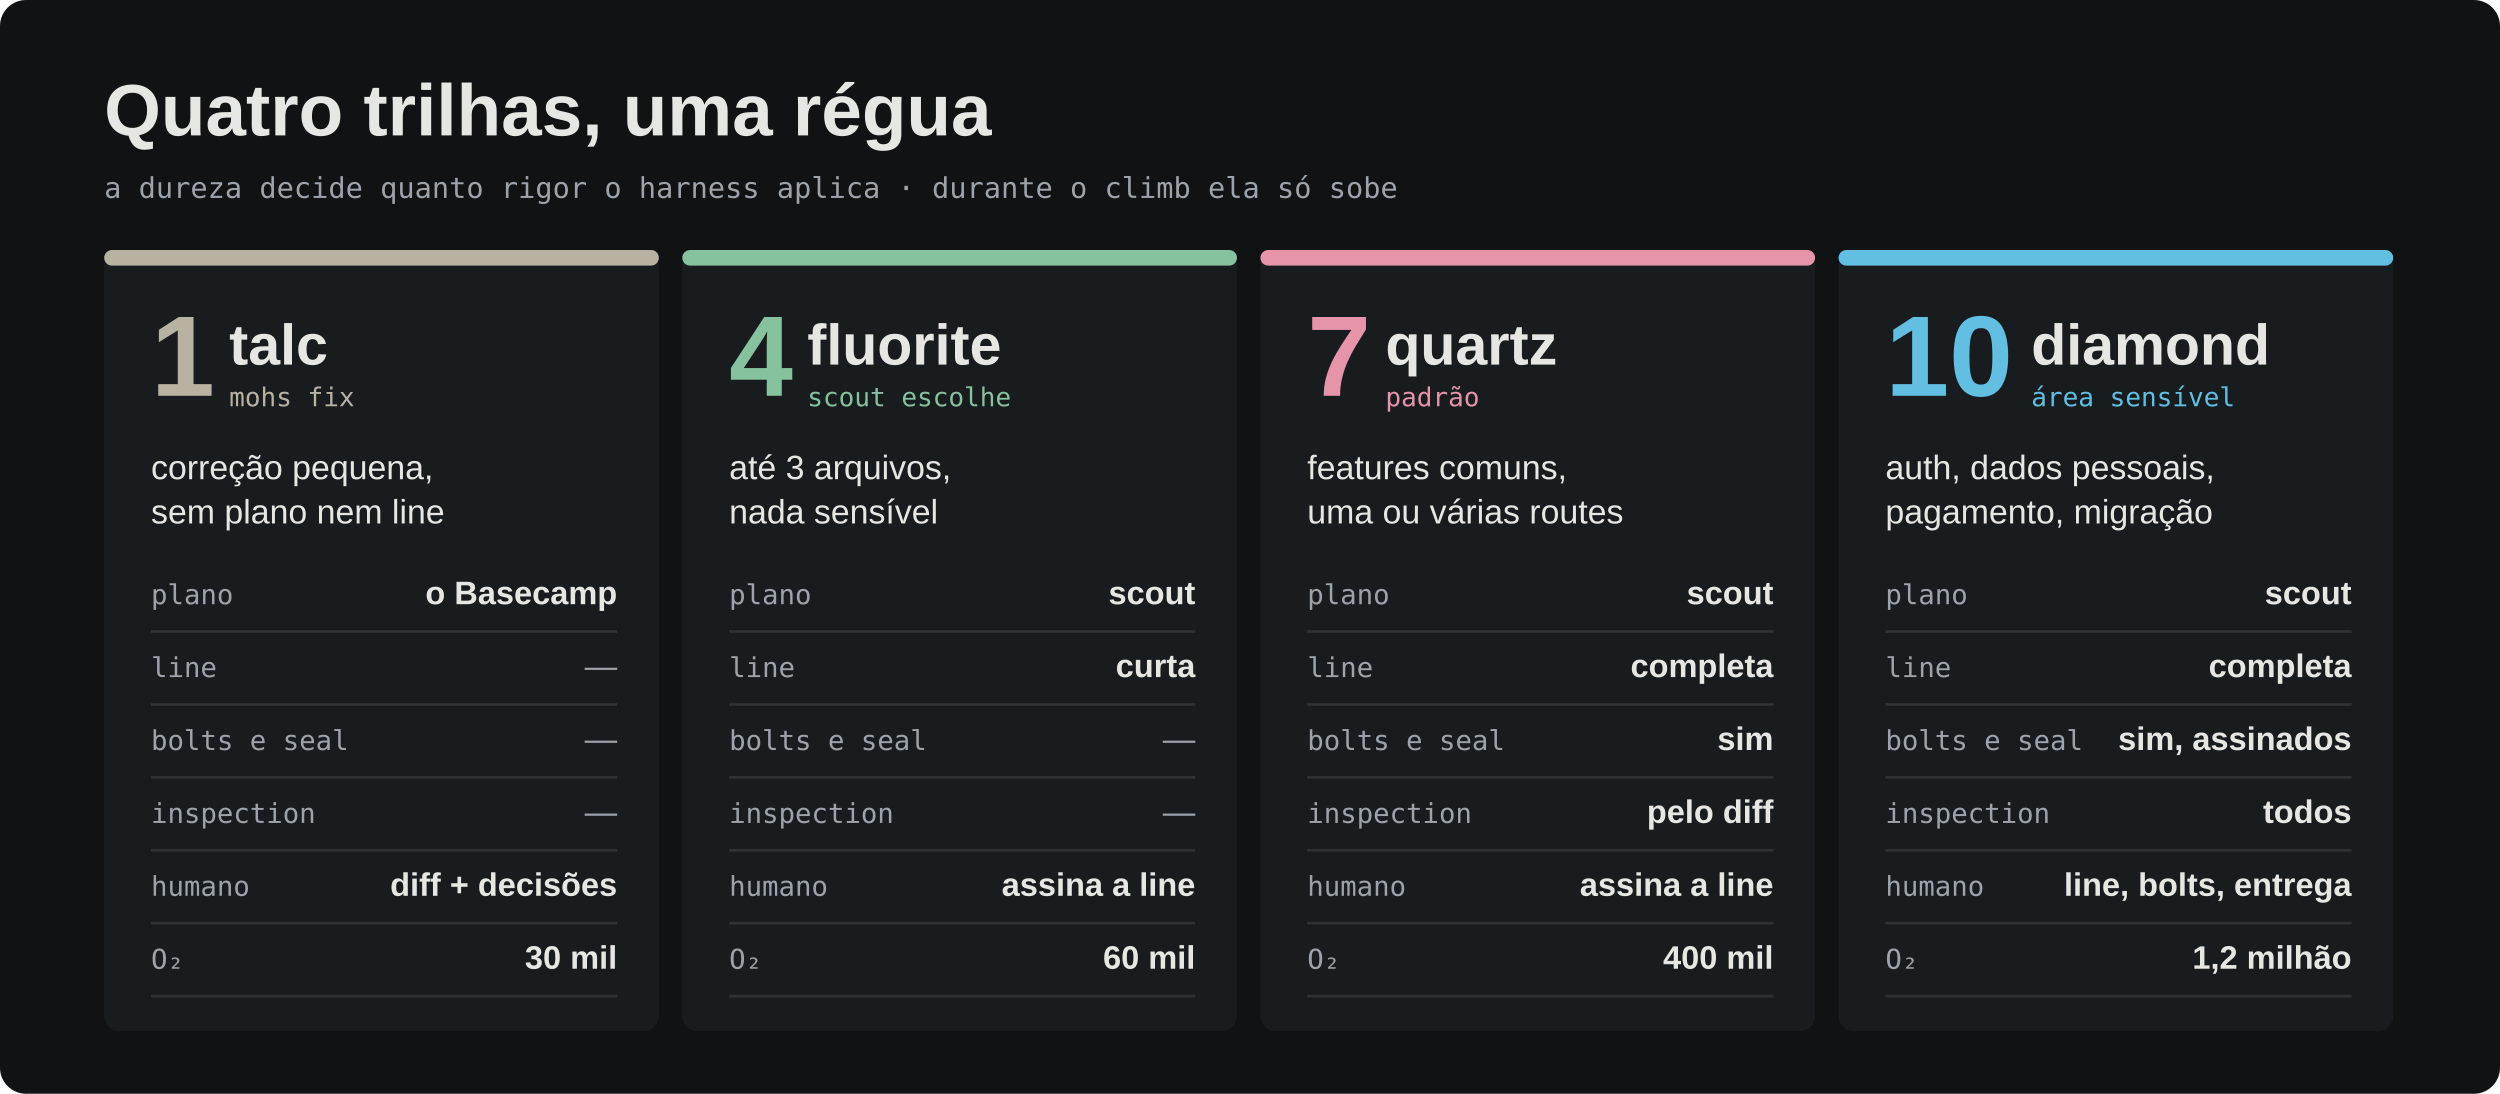
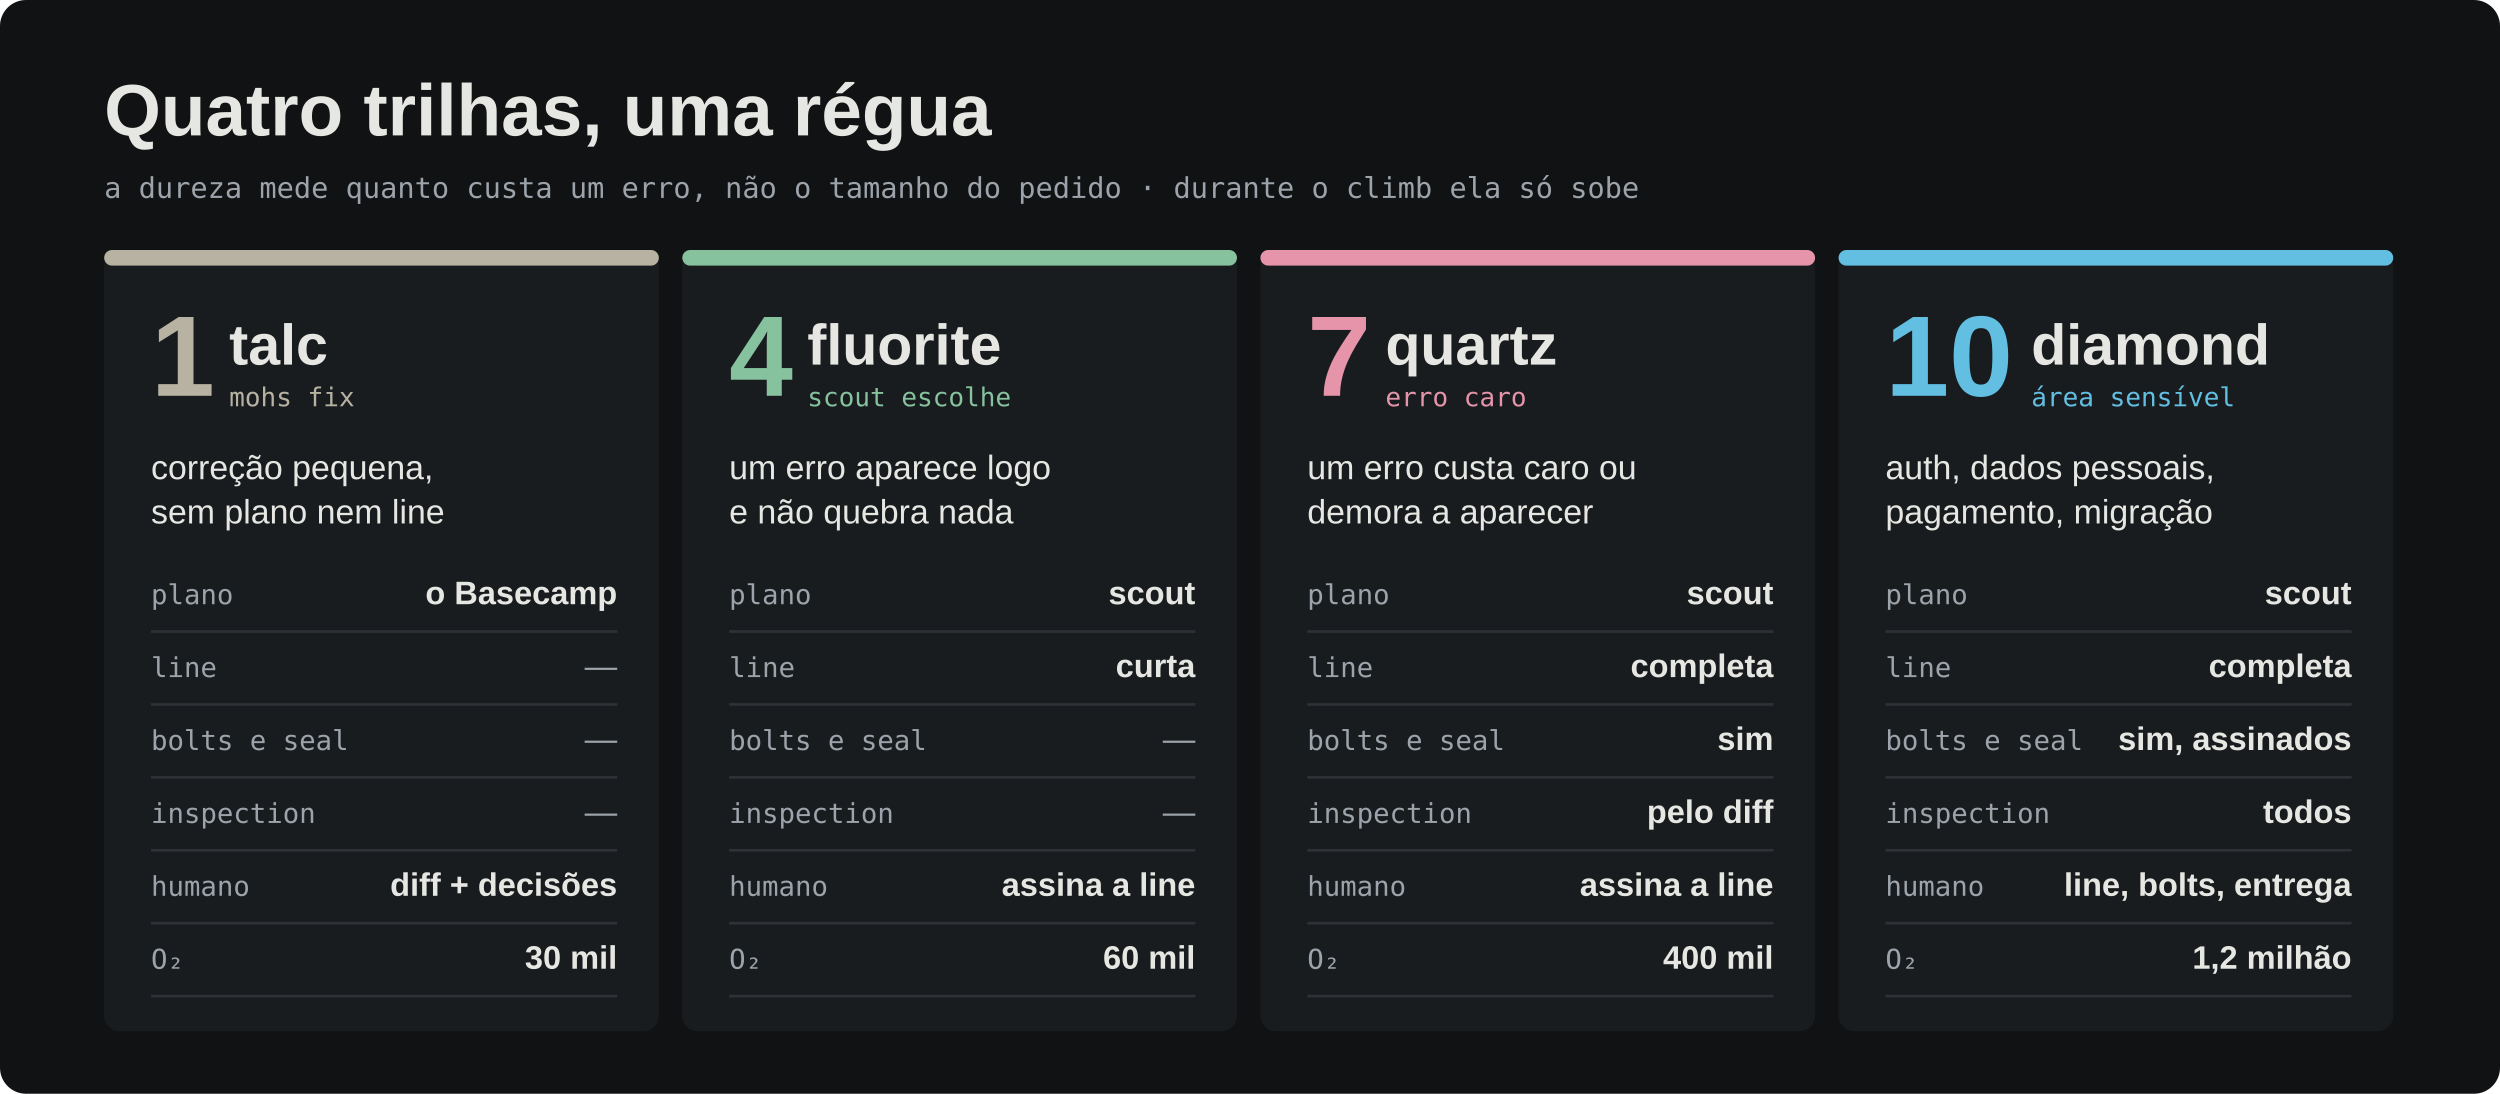
<svg xmlns="http://www.w3.org/2000/svg" viewBox="0 0 960 420" width="960" height="420" role="img" aria-label="Quatro trilhas na escala de Mohs: talc 1, fluorite 4, quartz 7 e diamond 10, cada uma com mais cerimônia e mais prova">
  <rect width="960" height="420" rx="10" fill="#101214" />
  <text x="40" y="52" font-family="Archivo, 'Arial Narrow', 'Helvetica Neue', Arial, sans-serif" font-size="28" font-weight="800" fill="#E6E7E2">Quatro trilhas, uma régua</text>
-   <text x="40" y="76" font-family="'Martian Mono', ui-monospace, SFMono-Regular, Menlo, Consolas, monospace" font-size="11" fill="#9CA3AA">a dureza decide quanto rigor o harness aplica · durante o climb ela só sobe</text>
+   <text x="40" y="76" font-family="'Martian Mono', ui-monospace, SFMono-Regular, Menlo, Consolas, monospace" font-size="11" fill="#9CA3AA">a dureza mede quanto custa um erro, não o tamanho do pedido · durante o climb ela só sobe</text>
  <rect x="40" y="96" width="213" height="300" rx="6" fill="#191C1F" />
  <rect x="40" y="96" width="213" height="6" rx="3" fill="#B8B2A3" />
  <text x="58" y="152" font-family="Archivo, 'Arial Narrow', 'Helvetica Neue', Arial, sans-serif" font-size="44" font-weight="900" fill="#B8B2A3">1</text>
  <text x="88" y="140" font-family="Archivo, 'Arial Narrow', 'Helvetica Neue', Arial, sans-serif" font-size="22" font-weight="800" fill="#E6E7E2">talc</text>
  <text x="88" y="156" font-family="'Martian Mono', ui-monospace, SFMono-Regular, Menlo, Consolas, monospace" font-size="10" fill="#B8B2A3">mohs fix</text>
  <text x="58" y="184" font-family="'IBM Plex Sans', 'Helvetica Neue', Arial, sans-serif" font-size="13" fill="#E6E7E2">correção pequena,</text>
  <text x="58" y="201" font-family="'IBM Plex Sans', 'Helvetica Neue', Arial, sans-serif" font-size="13" fill="#E6E7E2">sem plano nem line</text>
  <text x="58" y="232" font-family="'Martian Mono', ui-monospace, SFMono-Regular, Menlo, Consolas, monospace" font-size="10.5" fill="#9CA3AA">plano</text>
  <text x="237" y="232" text-anchor="end" font-family="'IBM Plex Sans', 'Helvetica Neue', Arial, sans-serif" font-size="12.5" font-weight="600" fill="#E6E7E2">o Basecamp</text>
  <rect x="58" y="242" width="179" height="1" fill="#2E3237" />
  <text x="58" y="260" font-family="'Martian Mono', ui-monospace, SFMono-Regular, Menlo, Consolas, monospace" font-size="10.5" fill="#9CA3AA">line</text>
  <text x="237" y="260" text-anchor="end" font-family="'IBM Plex Sans', 'Helvetica Neue', Arial, sans-serif" font-size="12.5" font-weight="400" fill="#9CA3AA">—</text>
  <rect x="58" y="270" width="179" height="1" fill="#2E3237" />
  <text x="58" y="288" font-family="'Martian Mono', ui-monospace, SFMono-Regular, Menlo, Consolas, monospace" font-size="10.5" fill="#9CA3AA">bolts e seal</text>
  <text x="237" y="288" text-anchor="end" font-family="'IBM Plex Sans', 'Helvetica Neue', Arial, sans-serif" font-size="12.5" font-weight="400" fill="#9CA3AA">—</text>
  <rect x="58" y="298" width="179" height="1" fill="#2E3237" />
  <text x="58" y="316" font-family="'Martian Mono', ui-monospace, SFMono-Regular, Menlo, Consolas, monospace" font-size="10.5" fill="#9CA3AA">inspection</text>
  <text x="237" y="316" text-anchor="end" font-family="'IBM Plex Sans', 'Helvetica Neue', Arial, sans-serif" font-size="12.5" font-weight="400" fill="#9CA3AA">—</text>
  <rect x="58" y="326" width="179" height="1" fill="#2E3237" />
  <text x="58" y="344" font-family="'Martian Mono', ui-monospace, SFMono-Regular, Menlo, Consolas, monospace" font-size="10.5" fill="#9CA3AA">humano</text>
  <text x="237" y="344" text-anchor="end" font-family="'IBM Plex Sans', 'Helvetica Neue', Arial, sans-serif" font-size="12.5" font-weight="600" fill="#E6E7E2">diff + decisões</text>
  <rect x="58" y="354" width="179" height="1" fill="#2E3237" />
  <text x="58" y="372" font-family="'Martian Mono', ui-monospace, SFMono-Regular, Menlo, Consolas, monospace" font-size="10.5" fill="#9CA3AA">O₂</text>
  <text x="237" y="372" text-anchor="end" font-family="'IBM Plex Sans', 'Helvetica Neue', Arial, sans-serif" font-size="12.5" font-weight="600" fill="#E6E7E2">30 mil</text>
  <rect x="58" y="382" width="179" height="1" fill="#2E3237" />
  <rect x="262" y="96" width="213" height="300" rx="6" fill="#191C1F" />
  <rect x="262" y="96" width="213" height="6" rx="3" fill="#86C29E" />
  <text x="280" y="152" font-family="Archivo, 'Arial Narrow', 'Helvetica Neue', Arial, sans-serif" font-size="44" font-weight="900" fill="#86C29E">4</text>
  <text x="310" y="140" font-family="Archivo, 'Arial Narrow', 'Helvetica Neue', Arial, sans-serif" font-size="22" font-weight="800" fill="#E6E7E2">fluorite</text>
  <text x="310" y="156" font-family="'Martian Mono', ui-monospace, SFMono-Regular, Menlo, Consolas, monospace" font-size="10" fill="#86C29E">scout escolhe</text>
-   <text x="280" y="184" font-family="'IBM Plex Sans', 'Helvetica Neue', Arial, sans-serif" font-size="13" fill="#E6E7E2">até 3 arquivos,</text>
-   <text x="280" y="201" font-family="'IBM Plex Sans', 'Helvetica Neue', Arial, sans-serif" font-size="13" fill="#E6E7E2">nada sensível</text>
+   <text x="280" y="184" font-family="'IBM Plex Sans', 'Helvetica Neue', Arial, sans-serif" font-size="13" fill="#E6E7E2">um erro aparece logo</text>
+   <text x="280" y="201" font-family="'IBM Plex Sans', 'Helvetica Neue', Arial, sans-serif" font-size="13" fill="#E6E7E2">e não quebra nada</text>
  <text x="280" y="232" font-family="'Martian Mono', ui-monospace, SFMono-Regular, Menlo, Consolas, monospace" font-size="10.5" fill="#9CA3AA">plano</text>
  <text x="459" y="232" text-anchor="end" font-family="'IBM Plex Sans', 'Helvetica Neue', Arial, sans-serif" font-size="12.5" font-weight="600" fill="#E6E7E2">scout</text>
  <rect x="280" y="242" width="179" height="1" fill="#2E3237" />
  <text x="280" y="260" font-family="'Martian Mono', ui-monospace, SFMono-Regular, Menlo, Consolas, monospace" font-size="10.5" fill="#9CA3AA">line</text>
  <text x="459" y="260" text-anchor="end" font-family="'IBM Plex Sans', 'Helvetica Neue', Arial, sans-serif" font-size="12.5" font-weight="600" fill="#E6E7E2">curta</text>
  <rect x="280" y="270" width="179" height="1" fill="#2E3237" />
  <text x="280" y="288" font-family="'Martian Mono', ui-monospace, SFMono-Regular, Menlo, Consolas, monospace" font-size="10.5" fill="#9CA3AA">bolts e seal</text>
  <text x="459" y="288" text-anchor="end" font-family="'IBM Plex Sans', 'Helvetica Neue', Arial, sans-serif" font-size="12.5" font-weight="400" fill="#9CA3AA">—</text>
  <rect x="280" y="298" width="179" height="1" fill="#2E3237" />
  <text x="280" y="316" font-family="'Martian Mono', ui-monospace, SFMono-Regular, Menlo, Consolas, monospace" font-size="10.5" fill="#9CA3AA">inspection</text>
  <text x="459" y="316" text-anchor="end" font-family="'IBM Plex Sans', 'Helvetica Neue', Arial, sans-serif" font-size="12.5" font-weight="400" fill="#9CA3AA">—</text>
  <rect x="280" y="326" width="179" height="1" fill="#2E3237" />
  <text x="280" y="344" font-family="'Martian Mono', ui-monospace, SFMono-Regular, Menlo, Consolas, monospace" font-size="10.5" fill="#9CA3AA">humano</text>
  <text x="459" y="344" text-anchor="end" font-family="'IBM Plex Sans', 'Helvetica Neue', Arial, sans-serif" font-size="12.5" font-weight="600" fill="#E6E7E2">assina a line</text>
  <rect x="280" y="354" width="179" height="1" fill="#2E3237" />
  <text x="280" y="372" font-family="'Martian Mono', ui-monospace, SFMono-Regular, Menlo, Consolas, monospace" font-size="10.5" fill="#9CA3AA">O₂</text>
  <text x="459" y="372" text-anchor="end" font-family="'IBM Plex Sans', 'Helvetica Neue', Arial, sans-serif" font-size="12.5" font-weight="600" fill="#E6E7E2">60 mil</text>
  <rect x="280" y="382" width="179" height="1" fill="#2E3237" />
  <rect x="484" y="96" width="213" height="300" rx="6" fill="#191C1F" />
  <rect x="484" y="96" width="213" height="6" rx="3" fill="#E594AA" />
  <text x="502" y="152" font-family="Archivo, 'Arial Narrow', 'Helvetica Neue', Arial, sans-serif" font-size="44" font-weight="900" fill="#E594AA">7</text>
  <text x="532" y="140" font-family="Archivo, 'Arial Narrow', 'Helvetica Neue', Arial, sans-serif" font-size="22" font-weight="800" fill="#E6E7E2">quartz</text>
-   <text x="532" y="156" font-family="'Martian Mono', ui-monospace, SFMono-Regular, Menlo, Consolas, monospace" font-size="10" fill="#E594AA">padrão</text>
-   <text x="502" y="184" font-family="'IBM Plex Sans', 'Helvetica Neue', Arial, sans-serif" font-size="13" fill="#E6E7E2">features comuns,</text>
-   <text x="502" y="201" font-family="'IBM Plex Sans', 'Helvetica Neue', Arial, sans-serif" font-size="13" fill="#E6E7E2">uma ou várias routes</text>
+   <text x="532" y="156" font-family="'Martian Mono', ui-monospace, SFMono-Regular, Menlo, Consolas, monospace" font-size="10" fill="#E594AA">erro caro</text>
+   <text x="502" y="184" font-family="'IBM Plex Sans', 'Helvetica Neue', Arial, sans-serif" font-size="13" fill="#E6E7E2">um erro custa caro ou</text>
+   <text x="502" y="201" font-family="'IBM Plex Sans', 'Helvetica Neue', Arial, sans-serif" font-size="13" fill="#E6E7E2">demora a aparecer</text>
  <text x="502" y="232" font-family="'Martian Mono', ui-monospace, SFMono-Regular, Menlo, Consolas, monospace" font-size="10.5" fill="#9CA3AA">plano</text>
  <text x="681" y="232" text-anchor="end" font-family="'IBM Plex Sans', 'Helvetica Neue', Arial, sans-serif" font-size="12.5" font-weight="600" fill="#E6E7E2">scout</text>
  <rect x="502" y="242" width="179" height="1" fill="#2E3237" />
  <text x="502" y="260" font-family="'Martian Mono', ui-monospace, SFMono-Regular, Menlo, Consolas, monospace" font-size="10.5" fill="#9CA3AA">line</text>
  <text x="681" y="260" text-anchor="end" font-family="'IBM Plex Sans', 'Helvetica Neue', Arial, sans-serif" font-size="12.5" font-weight="600" fill="#E6E7E2">completa</text>
  <rect x="502" y="270" width="179" height="1" fill="#2E3237" />
  <text x="502" y="288" font-family="'Martian Mono', ui-monospace, SFMono-Regular, Menlo, Consolas, monospace" font-size="10.5" fill="#9CA3AA">bolts e seal</text>
  <text x="681" y="288" text-anchor="end" font-family="'IBM Plex Sans', 'Helvetica Neue', Arial, sans-serif" font-size="12.5" font-weight="600" fill="#E6E7E2">sim</text>
  <rect x="502" y="298" width="179" height="1" fill="#2E3237" />
  <text x="502" y="316" font-family="'Martian Mono', ui-monospace, SFMono-Regular, Menlo, Consolas, monospace" font-size="10.5" fill="#9CA3AA">inspection</text>
  <text x="681" y="316" text-anchor="end" font-family="'IBM Plex Sans', 'Helvetica Neue', Arial, sans-serif" font-size="12.5" font-weight="600" fill="#E6E7E2">pelo diff</text>
  <rect x="502" y="326" width="179" height="1" fill="#2E3237" />
  <text x="502" y="344" font-family="'Martian Mono', ui-monospace, SFMono-Regular, Menlo, Consolas, monospace" font-size="10.5" fill="#9CA3AA">humano</text>
  <text x="681" y="344" text-anchor="end" font-family="'IBM Plex Sans', 'Helvetica Neue', Arial, sans-serif" font-size="12.5" font-weight="600" fill="#E6E7E2">assina a line</text>
  <rect x="502" y="354" width="179" height="1" fill="#2E3237" />
  <text x="502" y="372" font-family="'Martian Mono', ui-monospace, SFMono-Regular, Menlo, Consolas, monospace" font-size="10.5" fill="#9CA3AA">O₂</text>
  <text x="681" y="372" text-anchor="end" font-family="'IBM Plex Sans', 'Helvetica Neue', Arial, sans-serif" font-size="12.5" font-weight="600" fill="#E6E7E2">400 mil</text>
  <rect x="502" y="382" width="179" height="1" fill="#2E3237" />
  <rect x="706" y="96" width="213" height="300" rx="6" fill="#191C1F" />
  <rect x="706" y="96" width="213" height="6" rx="3" fill="#62BFE2" />
  <text x="724" y="152" font-family="Archivo, 'Arial Narrow', 'Helvetica Neue', Arial, sans-serif" font-size="44" font-weight="900" fill="#62BFE2">10</text>
  <text x="780" y="140" font-family="Archivo, 'Arial Narrow', 'Helvetica Neue', Arial, sans-serif" font-size="22" font-weight="800" fill="#E6E7E2">diamond</text>
  <text x="780" y="156" font-family="'Martian Mono', ui-monospace, SFMono-Regular, Menlo, Consolas, monospace" font-size="10" fill="#62BFE2">área sensível</text>
  <text x="724" y="184" font-family="'IBM Plex Sans', 'Helvetica Neue', Arial, sans-serif" font-size="13" fill="#E6E7E2">auth, dados pessoais,</text>
  <text x="724" y="201" font-family="'IBM Plex Sans', 'Helvetica Neue', Arial, sans-serif" font-size="13" fill="#E6E7E2">pagamento, migração</text>
  <text x="724" y="232" font-family="'Martian Mono', ui-monospace, SFMono-Regular, Menlo, Consolas, monospace" font-size="10.5" fill="#9CA3AA">plano</text>
  <text x="903" y="232" text-anchor="end" font-family="'IBM Plex Sans', 'Helvetica Neue', Arial, sans-serif" font-size="12.5" font-weight="600" fill="#E6E7E2">scout</text>
  <rect x="724" y="242" width="179" height="1" fill="#2E3237" />
  <text x="724" y="260" font-family="'Martian Mono', ui-monospace, SFMono-Regular, Menlo, Consolas, monospace" font-size="10.5" fill="#9CA3AA">line</text>
  <text x="903" y="260" text-anchor="end" font-family="'IBM Plex Sans', 'Helvetica Neue', Arial, sans-serif" font-size="12.5" font-weight="600" fill="#E6E7E2">completa</text>
  <rect x="724" y="270" width="179" height="1" fill="#2E3237" />
  <text x="724" y="288" font-family="'Martian Mono', ui-monospace, SFMono-Regular, Menlo, Consolas, monospace" font-size="10.5" fill="#9CA3AA">bolts e seal</text>
  <text x="903" y="288" text-anchor="end" font-family="'IBM Plex Sans', 'Helvetica Neue', Arial, sans-serif" font-size="12.5" font-weight="600" fill="#E6E7E2">sim, assinados</text>
  <rect x="724" y="298" width="179" height="1" fill="#2E3237" />
  <text x="724" y="316" font-family="'Martian Mono', ui-monospace, SFMono-Regular, Menlo, Consolas, monospace" font-size="10.5" fill="#9CA3AA">inspection</text>
  <text x="903" y="316" text-anchor="end" font-family="'IBM Plex Sans', 'Helvetica Neue', Arial, sans-serif" font-size="12.5" font-weight="600" fill="#E6E7E2">todos</text>
  <rect x="724" y="326" width="179" height="1" fill="#2E3237" />
  <text x="724" y="344" font-family="'Martian Mono', ui-monospace, SFMono-Regular, Menlo, Consolas, monospace" font-size="10.5" fill="#9CA3AA">humano</text>
  <text x="903" y="344" text-anchor="end" font-family="'IBM Plex Sans', 'Helvetica Neue', Arial, sans-serif" font-size="12.5" font-weight="600" fill="#E6E7E2">line, bolts, entrega</text>
  <rect x="724" y="354" width="179" height="1" fill="#2E3237" />
  <text x="724" y="372" font-family="'Martian Mono', ui-monospace, SFMono-Regular, Menlo, Consolas, monospace" font-size="10.5" fill="#9CA3AA">O₂</text>
  <text x="903" y="372" text-anchor="end" font-family="'IBM Plex Sans', 'Helvetica Neue', Arial, sans-serif" font-size="12.5" font-weight="600" fill="#E6E7E2">1,2 milhão</text>
  <rect x="724" y="382" width="179" height="1" fill="#2E3237" />
</svg>
